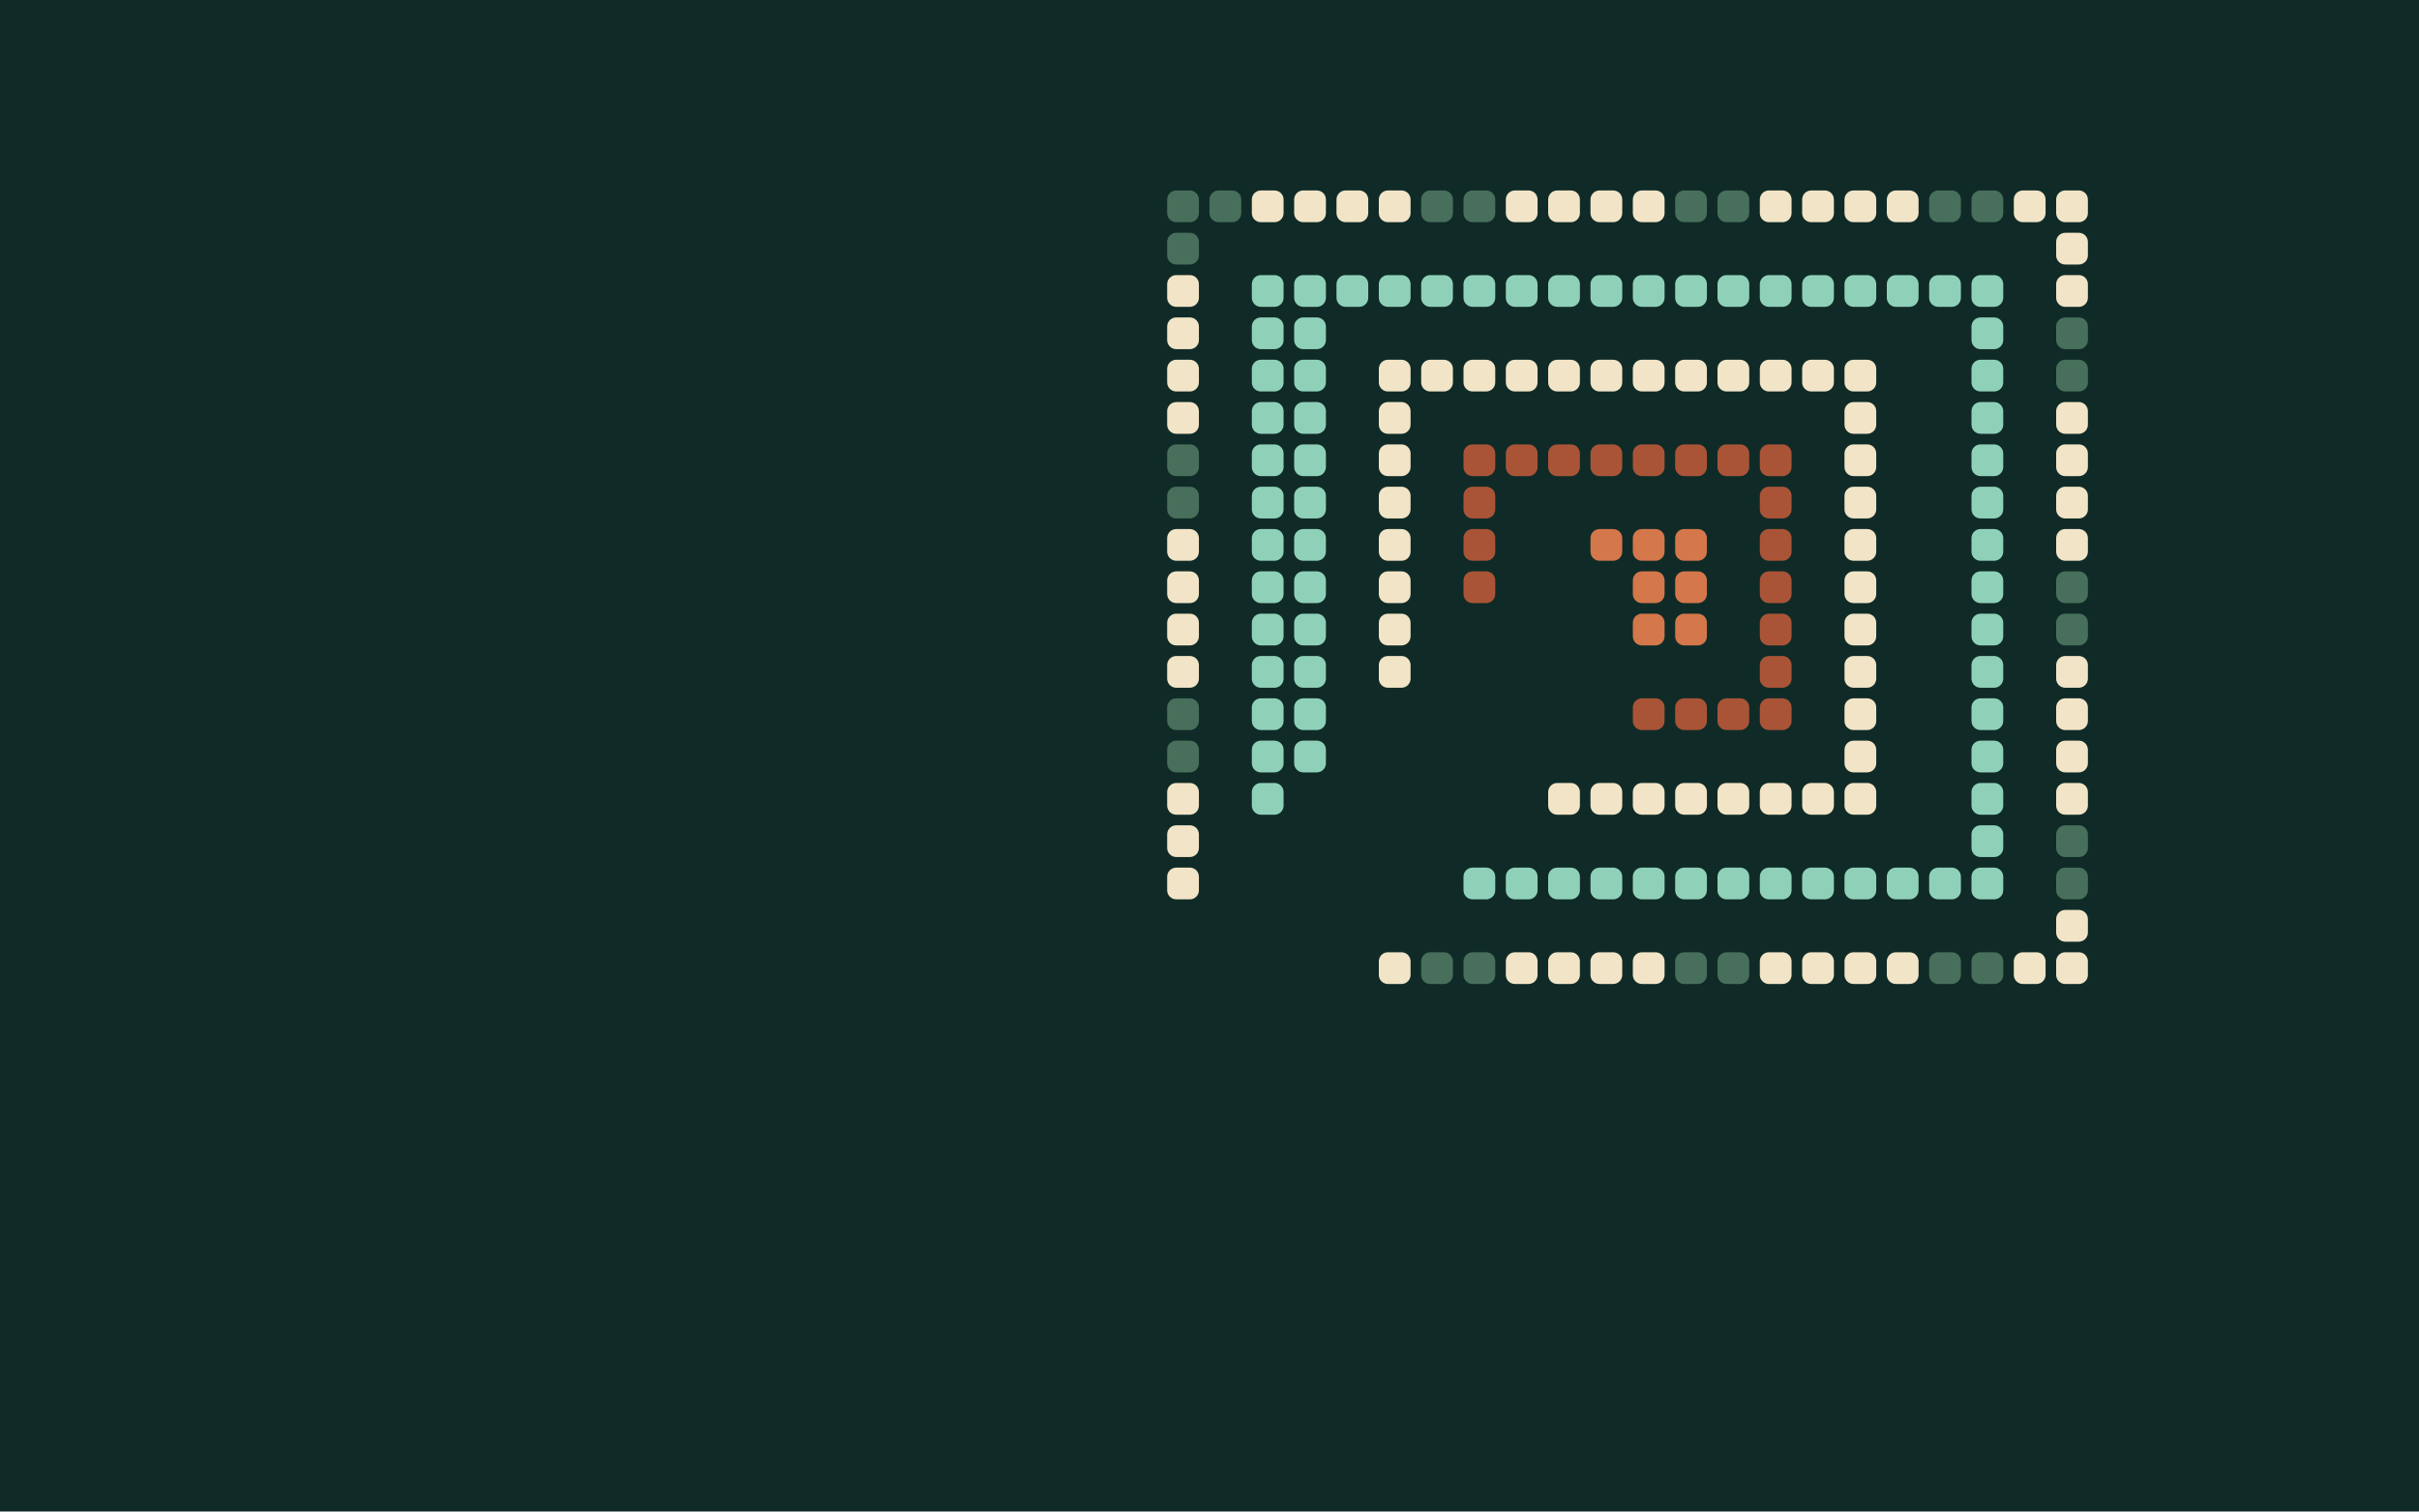
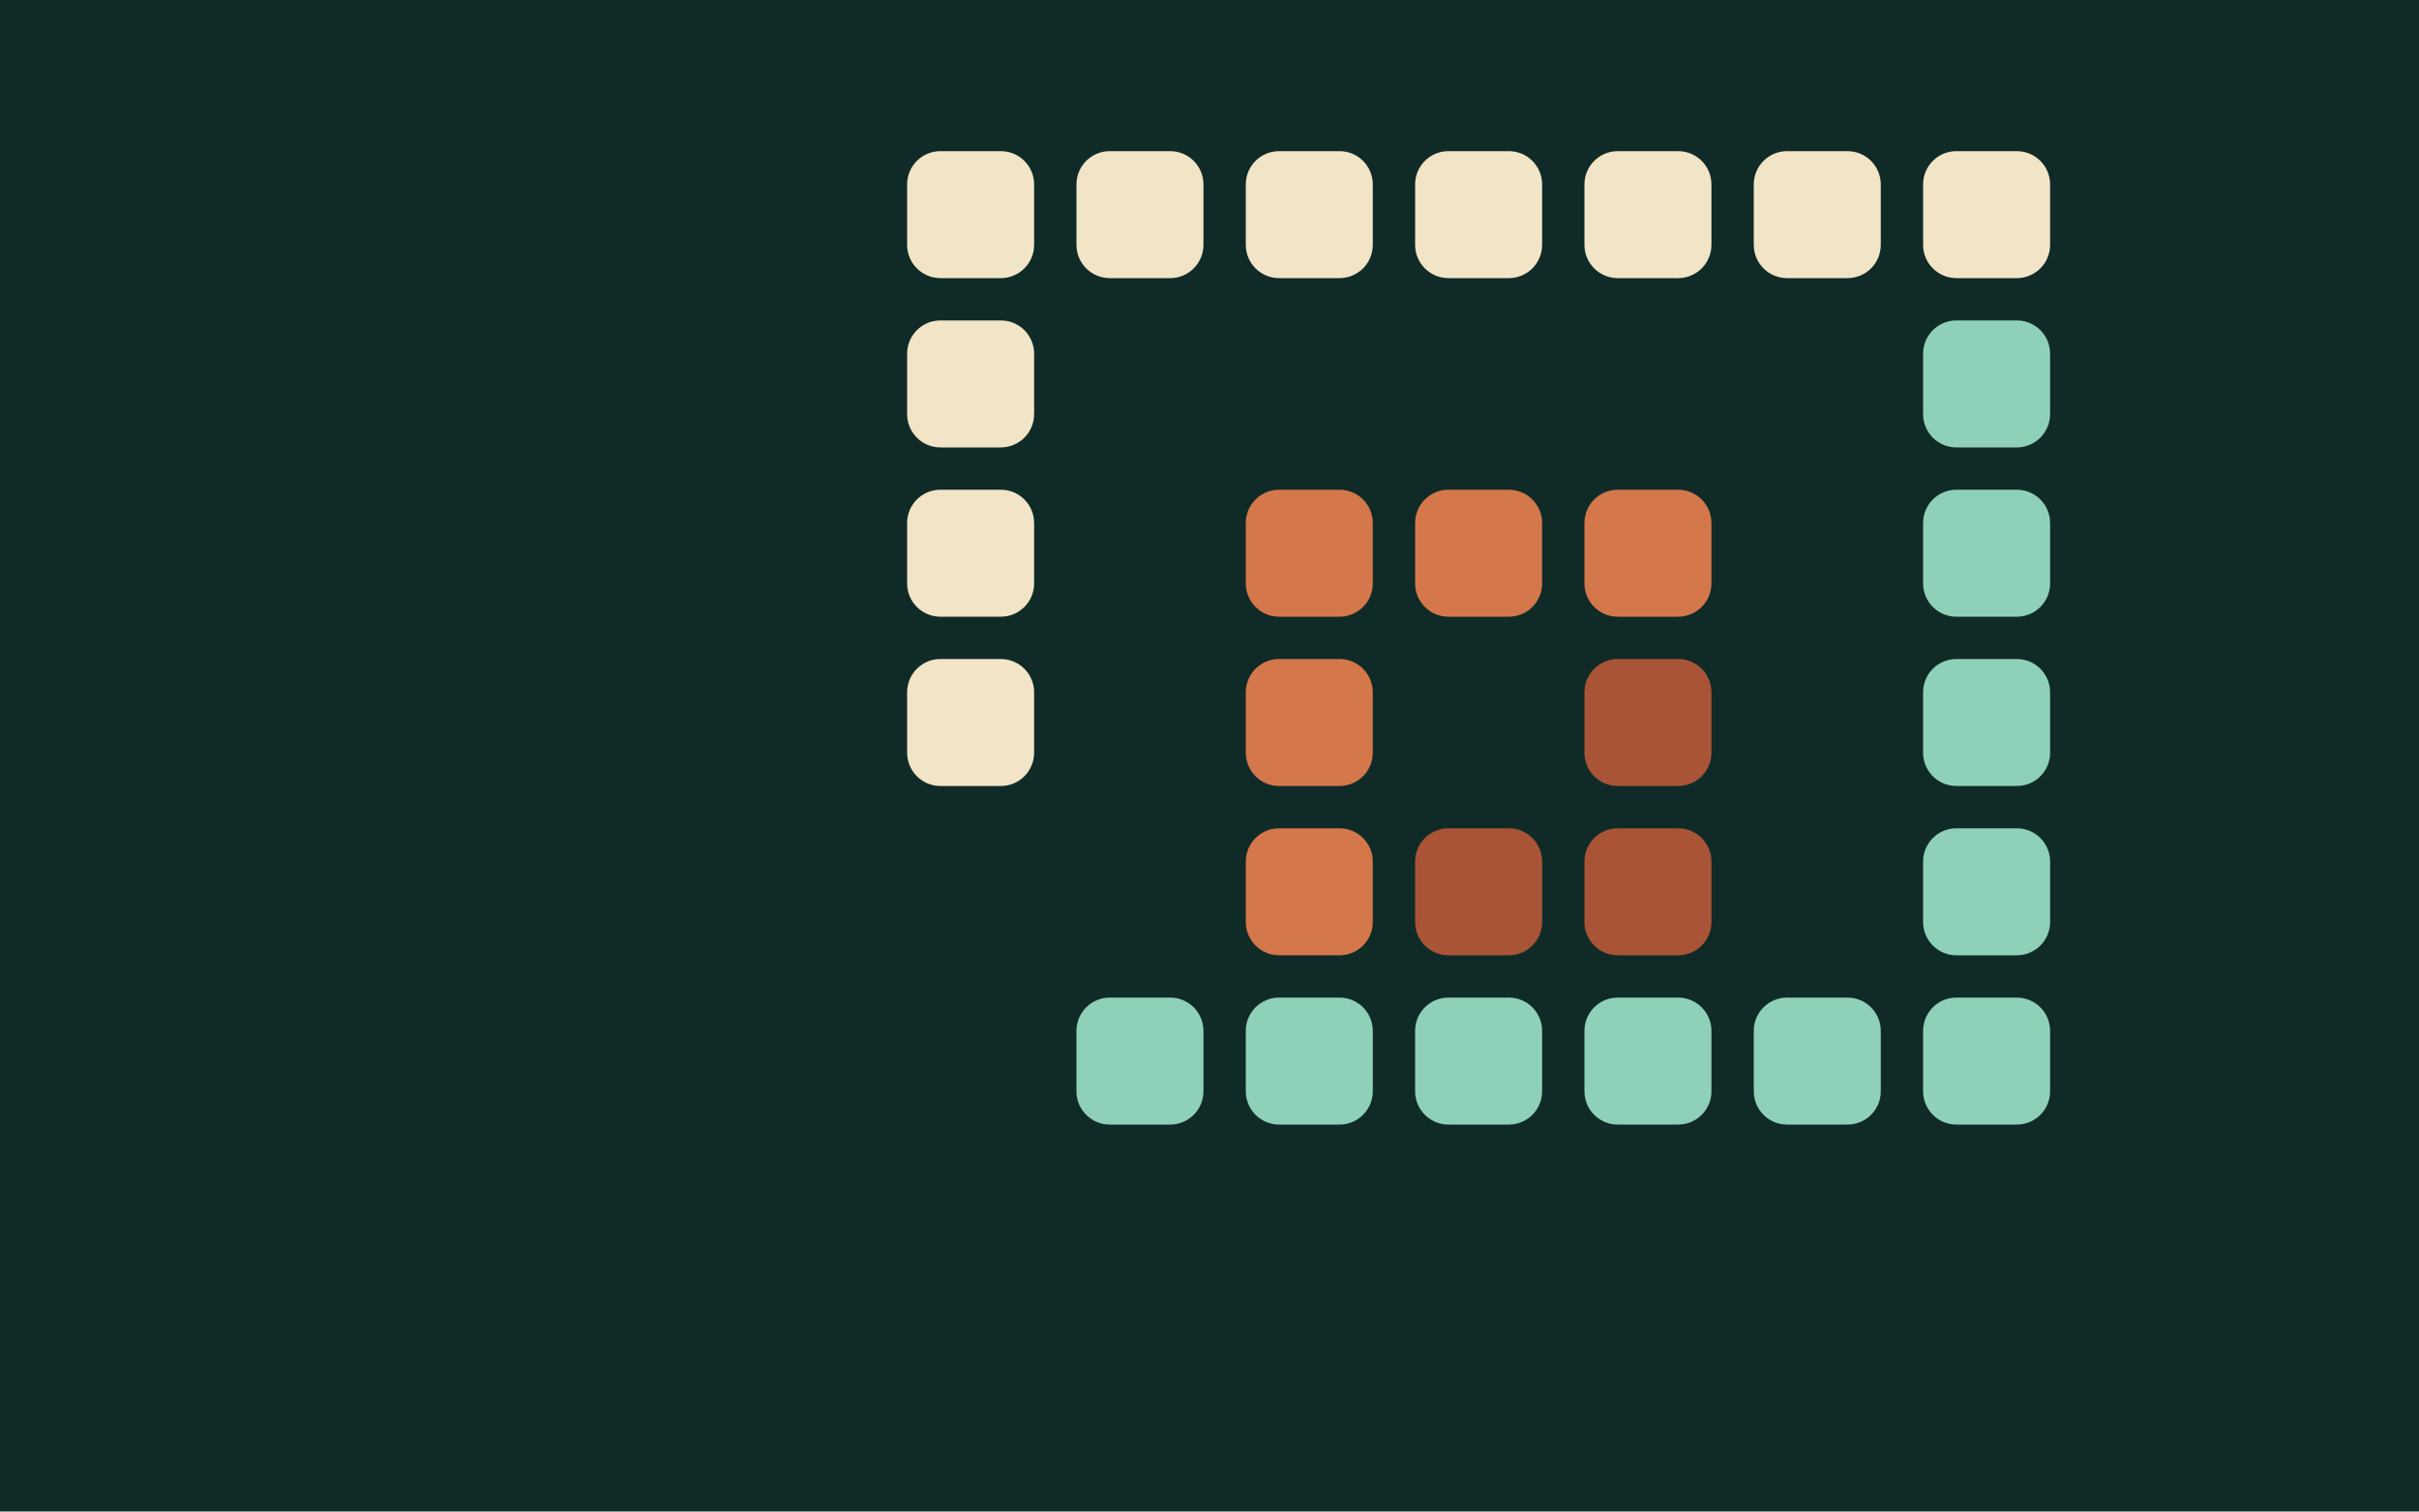
<svg xmlns="http://www.w3.org/2000/svg" width="1600" height="1000" viewBox="0 0 1600 1000" role="img" aria-labelledby="t d">
  <defs>
-     <rect id="p" width="21" height="21" rx="6" />
+     <rect id="p" width="84" height="84" rx="22" />
  </defs>
  <rect width="1600" height="1000" fill="#102b27" />
-   <g fill="#476f5b">
-     <use href="#p" x="772" y="126" />
-     <use href="#p" x="800" y="126" />
-     <use href="#p" x="940" y="126" />
-     <use href="#p" x="968" y="126" />
-     <use href="#p" x="1108" y="126" />
-     <use href="#p" x="1136" y="126" />
-     <use href="#p" x="1276" y="126" />
-     <use href="#p" x="1304" y="126" />
-     <use href="#p" x="772" y="154" />
-     <use href="#p" x="1360" y="210" />
-     <use href="#p" x="1360" y="238" />
-     <use href="#p" x="772" y="294" />
-     <use href="#p" x="772" y="322" />
-     <use href="#p" x="1360" y="378" />
-     <use href="#p" x="1360" y="406" />
-     <use href="#p" x="772" y="462" />
-     <use href="#p" x="772" y="490" />
-     <use href="#p" x="1360" y="546" />
-     <use href="#p" x="1360" y="574" />
-     <use href="#p" x="940" y="630" />
-     <use href="#p" x="968" y="630" />
-     <use href="#p" x="1108" y="630" />
-     <use href="#p" x="1136" y="630" />
-     <use href="#p" x="1276" y="630" />
-     <use href="#p" x="1304" y="630" />
-   </g>
  <g fill="#f1e4c7">
-     <use href="#p" x="828" y="126" />
-     <use href="#p" x="856" y="126" />
-     <use href="#p" x="884" y="126" />
-     <use href="#p" x="912" y="126" />
-     <use href="#p" x="996" y="126" />
-     <use href="#p" x="1024" y="126" />
-     <use href="#p" x="1052" y="126" />
-     <use href="#p" x="1080" y="126" />
-     <use href="#p" x="1164" y="126" />
-     <use href="#p" x="1192" y="126" />
-     <use href="#p" x="1220" y="126" />
-     <use href="#p" x="1248" y="126" />
-     <use href="#p" x="1332" y="126" />
-     <use href="#p" x="1360" y="126" />
-     <use href="#p" x="1360" y="154" />
-     <use href="#p" x="772" y="182" />
-     <use href="#p" x="1360" y="182" />
-     <use href="#p" x="772" y="210" />
-     <use href="#p" x="772" y="238" />
-     <use href="#p" x="912" y="238" />
-     <use href="#p" x="940" y="238" />
-     <use href="#p" x="968" y="238" />
-     <use href="#p" x="996" y="238" />
-     <use href="#p" x="1024" y="238" />
-     <use href="#p" x="1052" y="238" />
-     <use href="#p" x="1080" y="238" />
-     <use href="#p" x="1108" y="238" />
-     <use href="#p" x="1136" y="238" />
-     <use href="#p" x="1164" y="238" />
-     <use href="#p" x="1192" y="238" />
-     <use href="#p" x="1220" y="238" />
-     <use href="#p" x="772" y="266" />
-     <use href="#p" x="912" y="266" />
-     <use href="#p" x="1220" y="266" />
-     <use href="#p" x="1360" y="266" />
-     <use href="#p" x="912" y="294" />
-     <use href="#p" x="1220" y="294" />
-     <use href="#p" x="1360" y="294" />
-     <use href="#p" x="912" y="322" />
-     <use href="#p" x="1220" y="322" />
-     <use href="#p" x="1360" y="322" />
-     <use href="#p" x="772" y="350" />
-     <use href="#p" x="912" y="350" />
-     <use href="#p" x="1220" y="350" />
-     <use href="#p" x="1360" y="350" />
-     <use href="#p" x="772" y="378" />
-     <use href="#p" x="912" y="378" />
-     <use href="#p" x="1220" y="378" />
-     <use href="#p" x="772" y="406" />
-     <use href="#p" x="912" y="406" />
-     <use href="#p" x="1220" y="406" />
-     <use href="#p" x="772" y="434" />
-     <use href="#p" x="912" y="434" />
-     <use href="#p" x="1220" y="434" />
-     <use href="#p" x="1360" y="434" />
-     <use href="#p" x="1220" y="462" />
-     <use href="#p" x="1360" y="462" />
-     <use href="#p" x="1220" y="490" />
-     <use href="#p" x="1360" y="490" />
-     <use href="#p" x="772" y="518" />
-     <use href="#p" x="1024" y="518" />
-     <use href="#p" x="1052" y="518" />
-     <use href="#p" x="1080" y="518" />
-     <use href="#p" x="1108" y="518" />
-     <use href="#p" x="1136" y="518" />
-     <use href="#p" x="1164" y="518" />
-     <use href="#p" x="1192" y="518" />
-     <use href="#p" x="1220" y="518" />
-     <use href="#p" x="1360" y="518" />
-     <use href="#p" x="772" y="546" />
-     <use href="#p" x="772" y="574" />
-     <use href="#p" x="1360" y="602" />
-     <use href="#p" x="912" y="630" />
-     <use href="#p" x="996" y="630" />
-     <use href="#p" x="1024" y="630" />
-     <use href="#p" x="1052" y="630" />
-     <use href="#p" x="1080" y="630" />
-     <use href="#p" x="1164" y="630" />
-     <use href="#p" x="1192" y="630" />
-     <use href="#p" x="1220" y="630" />
-     <use href="#p" x="1248" y="630" />
-     <use href="#p" x="1332" y="630" />
-     <use href="#p" x="1360" y="630" />
+     <use href="#p" x="600" y="100" />
+     <use href="#p" x="712" y="100" />
+     <use href="#p" x="824" y="100" />
+     <use href="#p" x="936" y="100" />
+     <use href="#p" x="1048" y="100" />
+     <use href="#p" x="1160" y="100" />
+     <use href="#p" x="1272" y="100" />
+     <use href="#p" x="600" y="212" />
+     <use href="#p" x="600" y="324" />
+     <use href="#p" x="600" y="436" />
  </g>
  <g fill="#8fd1b8">
-     <use href="#p" x="828" y="182" />
-     <use href="#p" x="856" y="182" />
-     <use href="#p" x="884" y="182" />
-     <use href="#p" x="912" y="182" />
-     <use href="#p" x="940" y="182" />
-     <use href="#p" x="968" y="182" />
-     <use href="#p" x="996" y="182" />
-     <use href="#p" x="1024" y="182" />
-     <use href="#p" x="1052" y="182" />
-     <use href="#p" x="1080" y="182" />
-     <use href="#p" x="1108" y="182" />
-     <use href="#p" x="1136" y="182" />
-     <use href="#p" x="1164" y="182" />
-     <use href="#p" x="1192" y="182" />
-     <use href="#p" x="1220" y="182" />
-     <use href="#p" x="1248" y="182" />
-     <use href="#p" x="1276" y="182" />
-     <use href="#p" x="1304" y="182" />
-     <use href="#p" x="828" y="210" />
-     <use href="#p" x="856" y="210" />
-     <use href="#p" x="1304" y="210" />
-     <use href="#p" x="828" y="238" />
-     <use href="#p" x="856" y="238" />
-     <use href="#p" x="1304" y="238" />
-     <use href="#p" x="828" y="266" />
-     <use href="#p" x="856" y="266" />
-     <use href="#p" x="1304" y="266" />
-     <use href="#p" x="828" y="294" />
-     <use href="#p" x="856" y="294" />
-     <use href="#p" x="1304" y="294" />
-     <use href="#p" x="828" y="322" />
-     <use href="#p" x="856" y="322" />
-     <use href="#p" x="1304" y="322" />
-     <use href="#p" x="828" y="350" />
-     <use href="#p" x="856" y="350" />
-     <use href="#p" x="1304" y="350" />
-     <use href="#p" x="828" y="378" />
-     <use href="#p" x="856" y="378" />
-     <use href="#p" x="1304" y="378" />
-     <use href="#p" x="828" y="406" />
-     <use href="#p" x="856" y="406" />
-     <use href="#p" x="1304" y="406" />
-     <use href="#p" x="828" y="434" />
-     <use href="#p" x="856" y="434" />
-     <use href="#p" x="1304" y="434" />
-     <use href="#p" x="828" y="462" />
-     <use href="#p" x="856" y="462" />
-     <use href="#p" x="1304" y="462" />
-     <use href="#p" x="828" y="490" />
-     <use href="#p" x="856" y="490" />
-     <use href="#p" x="1304" y="490" />
-     <use href="#p" x="828" y="518" />
-     <use href="#p" x="1304" y="518" />
-     <use href="#p" x="1304" y="546" />
-     <use href="#p" x="968" y="574" />
-     <use href="#p" x="996" y="574" />
-     <use href="#p" x="1024" y="574" />
-     <use href="#p" x="1052" y="574" />
-     <use href="#p" x="1080" y="574" />
-     <use href="#p" x="1108" y="574" />
-     <use href="#p" x="1136" y="574" />
-     <use href="#p" x="1164" y="574" />
-     <use href="#p" x="1192" y="574" />
-     <use href="#p" x="1220" y="574" />
-     <use href="#p" x="1248" y="574" />
-     <use href="#p" x="1276" y="574" />
-     <use href="#p" x="1304" y="574" />
+     <use href="#p" x="1272" y="212" />
+     <use href="#p" x="1272" y="324" />
+     <use href="#p" x="1272" y="436" />
+     <use href="#p" x="1272" y="548" />
+     <use href="#p" x="712" y="660" />
+     <use href="#p" x="824" y="660" />
+     <use href="#p" x="936" y="660" />
+     <use href="#p" x="1048" y="660" />
+     <use href="#p" x="1160" y="660" />
+     <use href="#p" x="1272" y="660" />
+   </g>
+   <g fill="#d4774b">
+     <use href="#p" x="824" y="324" />
+     <use href="#p" x="936" y="324" />
+     <use href="#p" x="1048" y="324" />
+     <use href="#p" x="824" y="436" />
+     <use href="#p" x="824" y="548" />
  </g>
  <g fill="#a95437">
-     <use href="#p" x="968" y="294" />
-     <use href="#p" x="996" y="294" />
-     <use href="#p" x="1024" y="294" />
-     <use href="#p" x="1052" y="294" />
-     <use href="#p" x="1080" y="294" />
-     <use href="#p" x="1108" y="294" />
-     <use href="#p" x="1136" y="294" />
-     <use href="#p" x="1164" y="294" />
-     <use href="#p" x="968" y="322" />
-     <use href="#p" x="1164" y="322" />
-     <use href="#p" x="968" y="350" />
-     <use href="#p" x="1164" y="350" />
-     <use href="#p" x="968" y="378" />
-     <use href="#p" x="1164" y="378" />
-     <use href="#p" x="1164" y="406" />
-     <use href="#p" x="1164" y="434" />
-     <use href="#p" x="1080" y="462" />
-     <use href="#p" x="1108" y="462" />
-     <use href="#p" x="1136" y="462" />
-     <use href="#p" x="1164" y="462" />
-   </g>
-   <g fill="#d4774b">
-     <use href="#p" x="1052" y="350" />
-     <use href="#p" x="1080" y="350" />
-     <use href="#p" x="1108" y="350" />
-     <use href="#p" x="1080" y="378" />
-     <use href="#p" x="1108" y="378" />
-     <use href="#p" x="1080" y="406" />
-     <use href="#p" x="1108" y="406" />
+     <use href="#p" x="1048" y="436" />
+     <use href="#p" x="936" y="548" />
+     <use href="#p" x="1048" y="548" />
  </g>
</svg>
